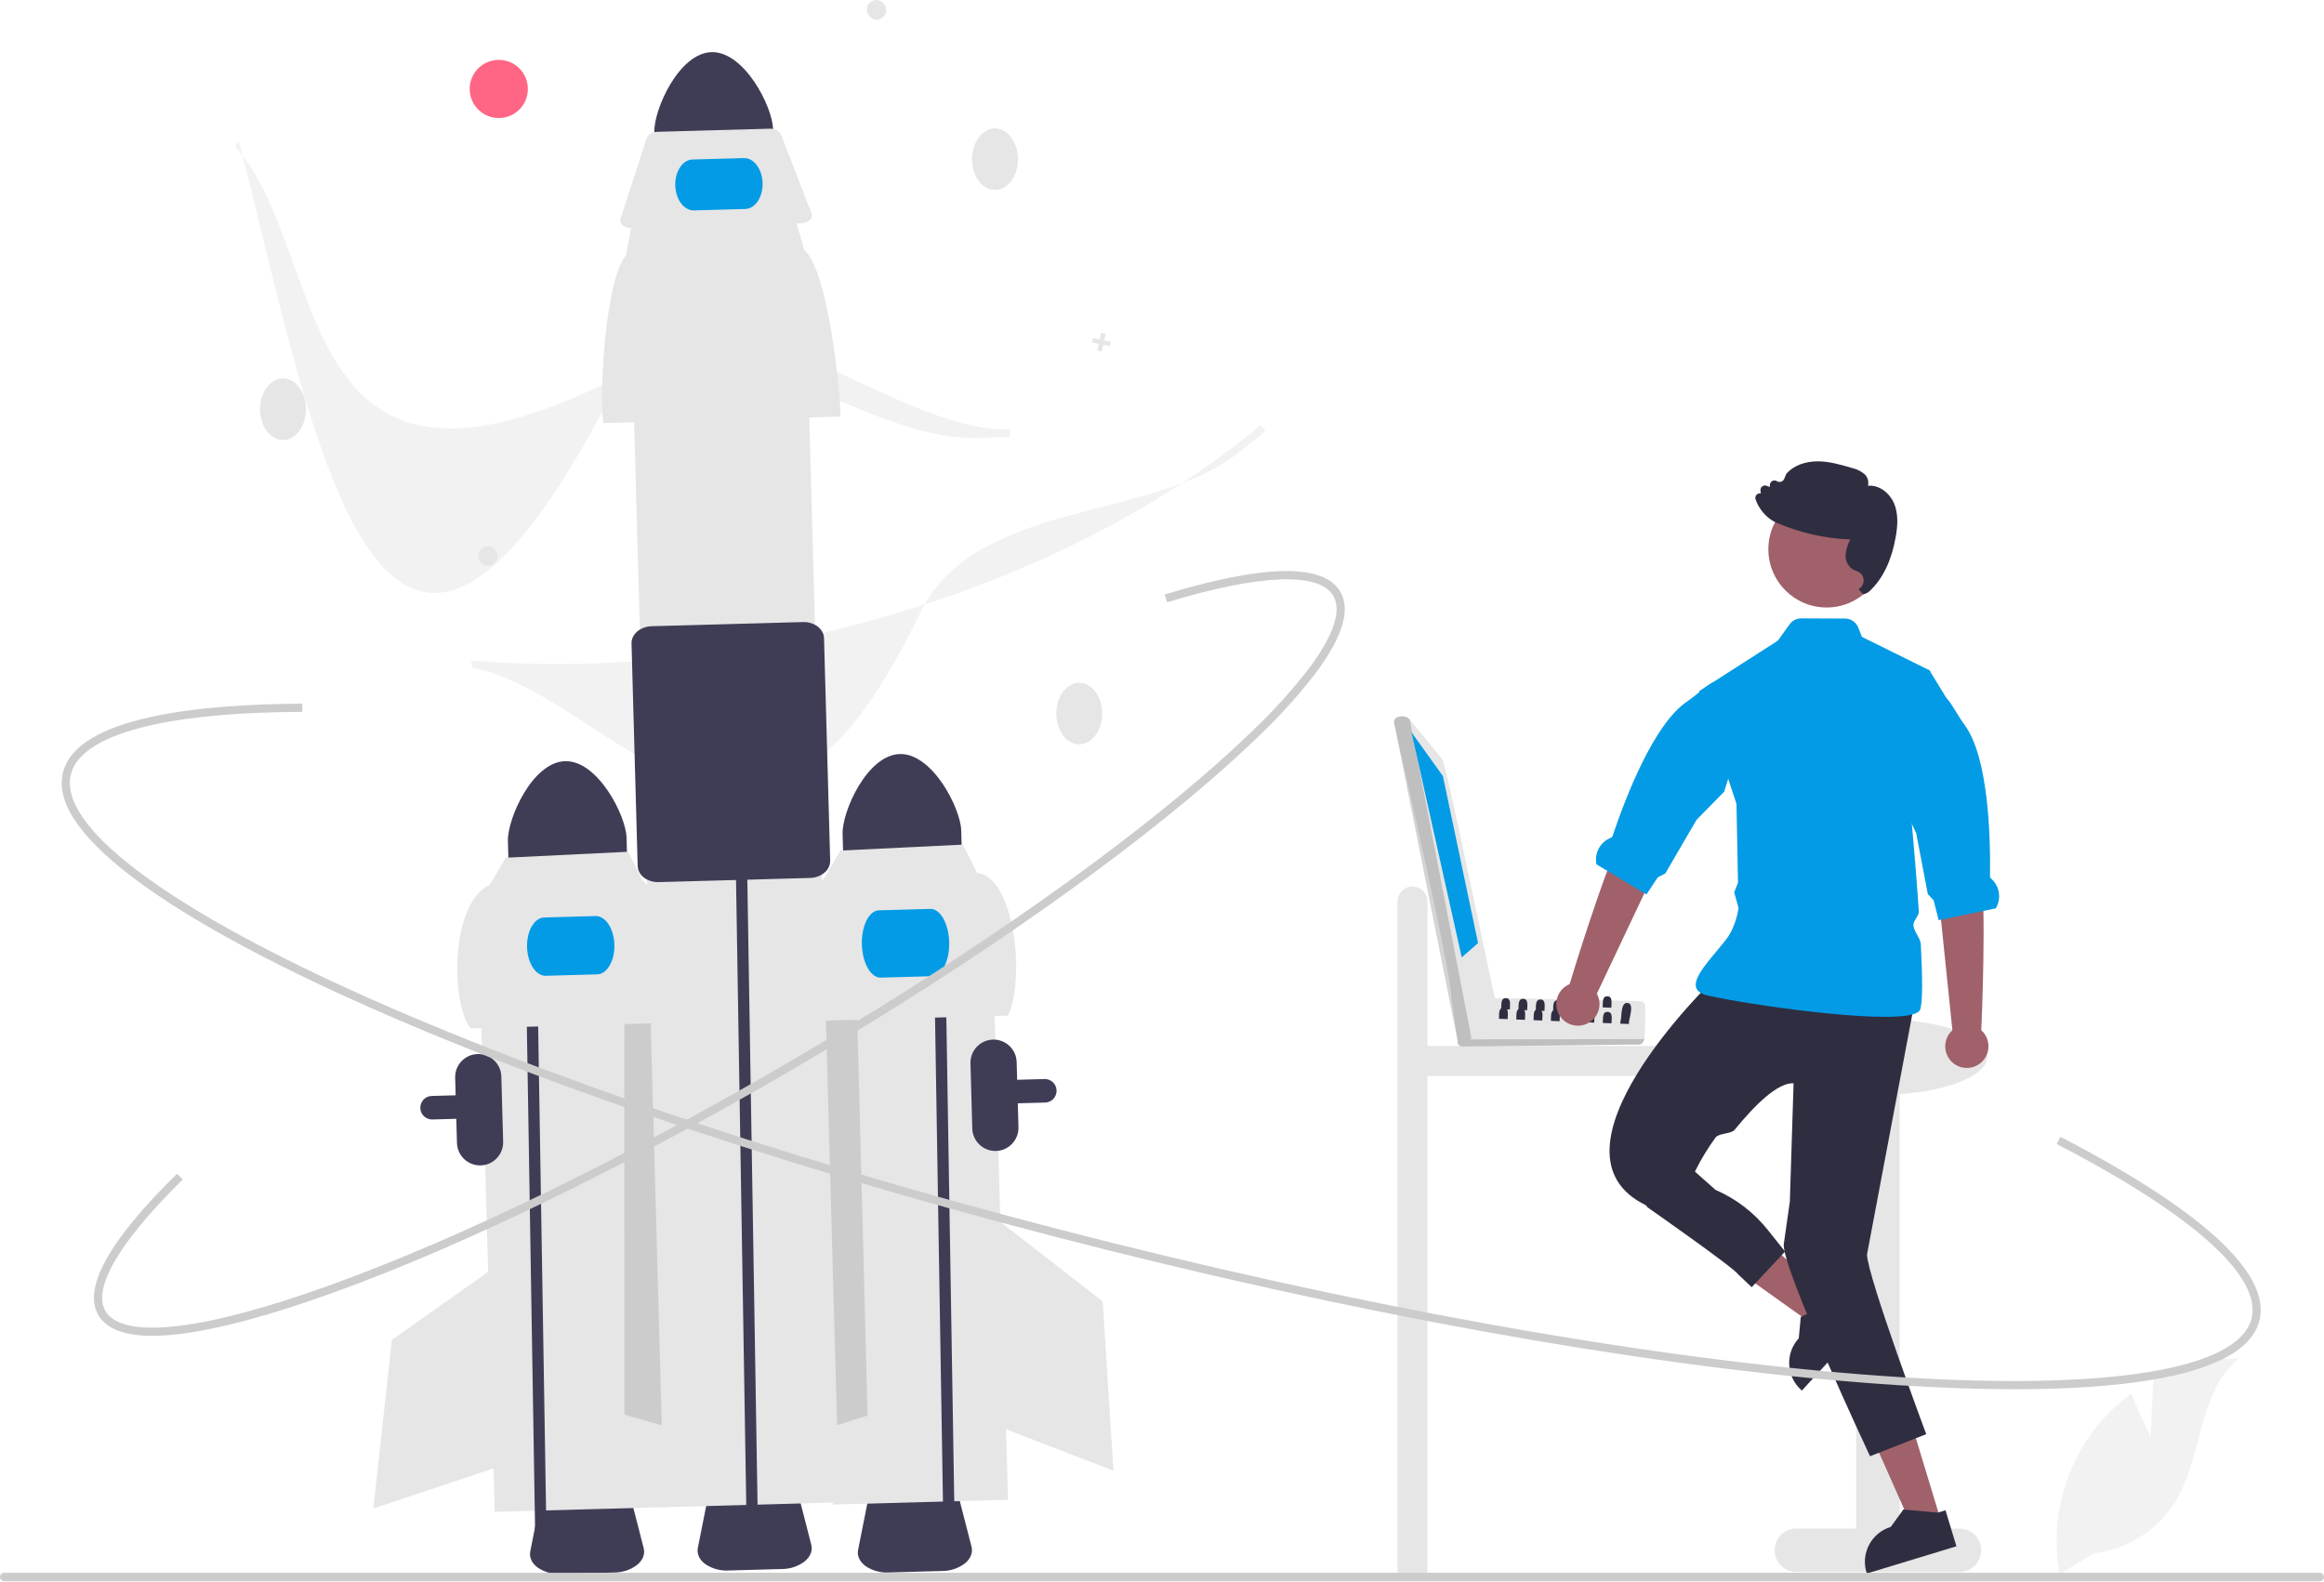
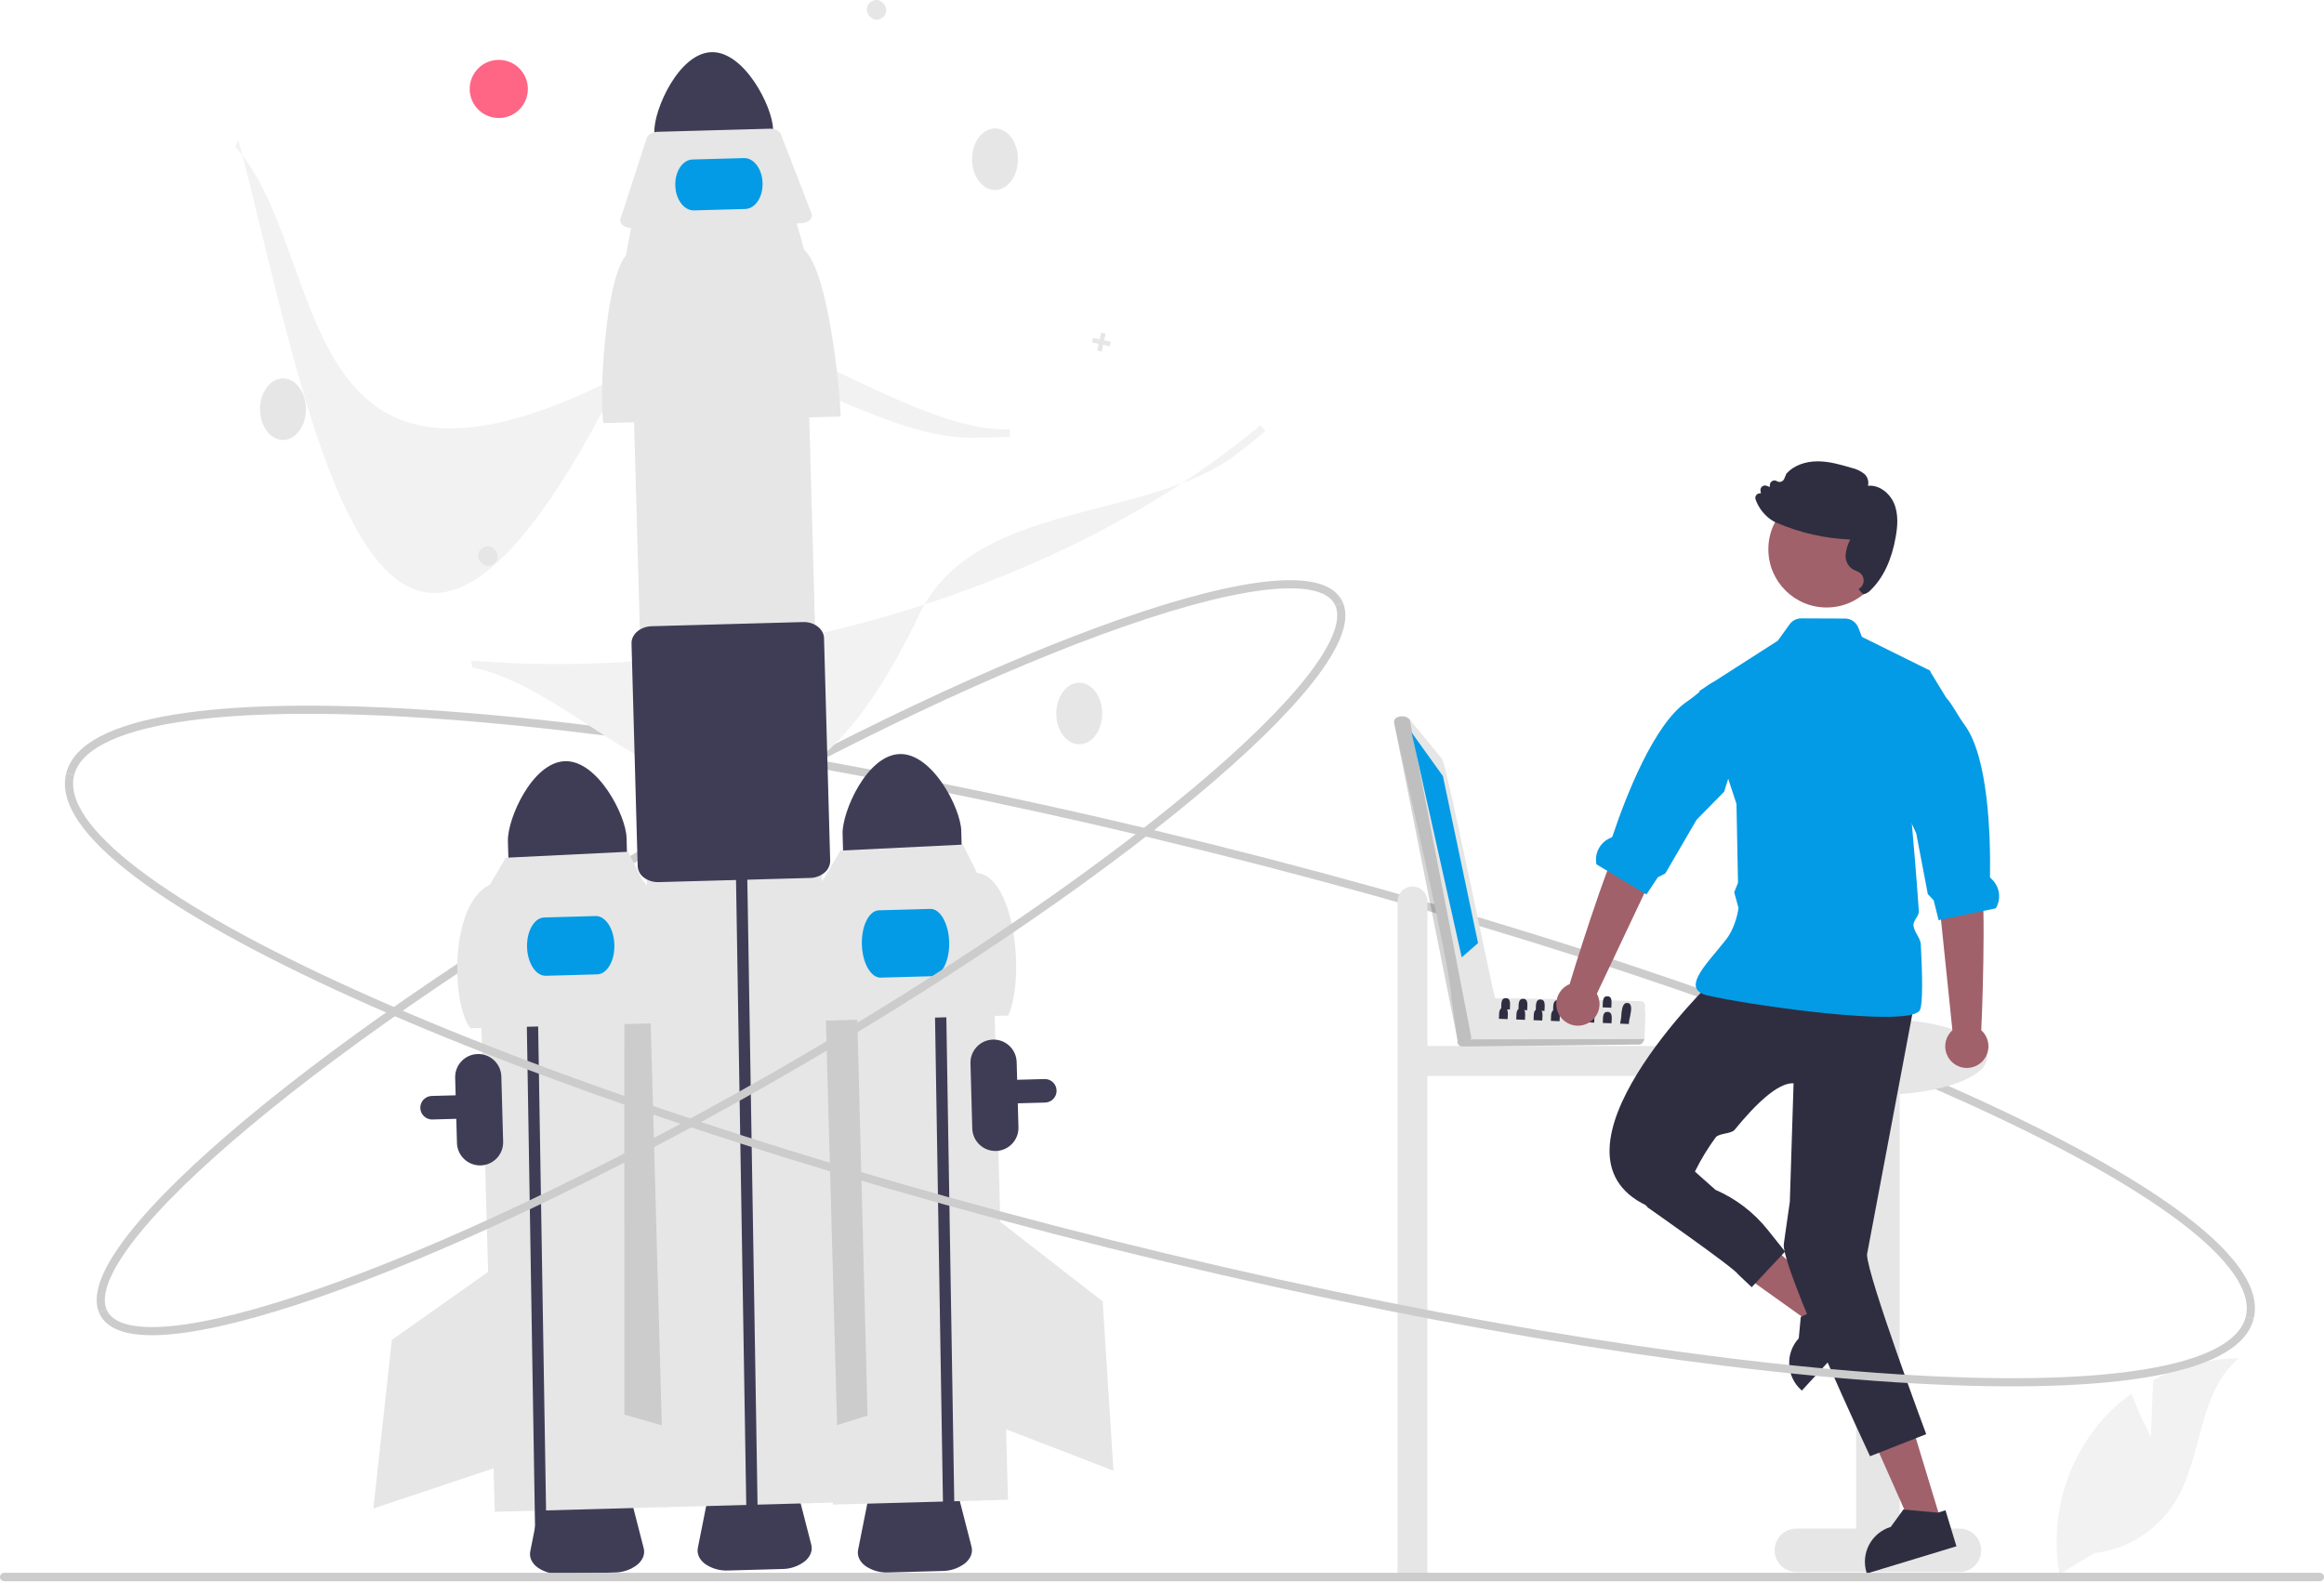
<svg xmlns="http://www.w3.org/2000/svg" data-name="Layer 1" width="855.157" height="581.907" viewBox="0 0 855.157 581.907">
+   <path d="M1005,662.5 A5.5,1 14 0,0 203,462.5" fill="none" pathLength="4" stroke="#ccc" stroke-width="3" transform="translate(-177.1854 -177.5591)">
+     <animate attributeName="stroke-dasharray" calcMode="spline" dur="3s" keySplines="0.42 0 0.58 1; 0.42 0 0.58 1" repeatCount="indefinite" values="0 1 2 5; 0 1 6 1; 0 5 2 1" />
+     <animate attributeName="stroke-dashoffset" dur="3s" repeatCount="indefinite" values="4; 0" />
+   </path>
+   <path d="M670,400 A5.5,1 -30 0,0 215,660" fill="none" pathLength="4" stroke="#ccc" stroke-width="3" transform="translate(-177.1854 -177.5591)">
+     <animate attributeName="stroke-dasharray" calcMode="spline" dur="2s" keySplines="0.42 0 0.58 1; 0.42 0 0.58 1" repeatCount="indefinite" values="0 1 2 5; 0 1 6 1; 0 5 2 1" />
+     <animate attributeName="stroke-dashoffset" dur="2s" repeatCount="indefinite" values="4; 0" />
+   </path>
  <path d="M696.927,503.797a5.5,5.5,0,0,1,5.5,5.5v53.206h105.5a5.5,5.5,0,0,1,0,11h-105.5v184h-11V509.297A5.5,5.5,0,0,1,696.927,503.797Z" transform="translate(-177.1854 -177.5591)" fill="#e6e6e6" />
  <path d="M403.333,756.253l-19.832.548a13.812,13.812,0,0,1-8.486-2.379c-2.154-1.602-3.142-3.768-2.708-5.943l3.903-19.613c.735-3.7,5.27-6.497,10.78-6.649l10.952-.302c5.51-.152,10.192,2.39,11.13,6.044l4.979,19.368c.552,2.148-.314,4.365-2.376,6.083A13.812,13.812,0,0,1,403.333,756.253Z" transform="translate(-177.1854 -177.5591)" fill="#3f3d56" />
  <path d="M523.963,755.693l-19.832.548a13.812,13.812,0,0,1-8.486-2.379c-2.154-1.602-3.142-3.768-2.708-5.943l3.903-19.613c.735-3.7,5.27-6.497,10.78-6.649l10.952-.302c5.51-.152,10.192,2.39,11.13,6.044l4.979,19.368c.552,2.148-.314,4.365-2.376,6.083A13.812,13.812,0,0,1,523.963,755.693Z" transform="translate(-177.1854 -177.5591)" fill="#3f3d56" />
  <path d="M334.467,589.188a4.331,4.331,0,0,1,1.595-8.308L561.53,574.655a4.33,4.33,0,0,1,4.449,4.208l0,0a4.336,4.336,0,0,1-4.209,4.448l-0-0-225.468,6.226A4.307,4.307,0,0,1,334.467,589.188Z" transform="translate(-177.1854 -177.5591)" fill="#3f3d56" />
  <rect x="356.219" y="515.396" width="64.474" height="217.68" transform="translate(-194.2683 -166.5985) rotate(-1.58175)" fill="#e6e6e6" />
  <polygon points="242.126 333.079 229.737 366.828 229.748 520.587 244.844 524.916 242.126 333.079" fill="#ccc" />
  <path d="M385.116,457.681c-12.057.342-21.257,21.209-21.036,29.352l.407,14.742,43.659-1.206-.407-14.742C407.511,477.685,397.174,457.357,385.116,457.681Z" transform="translate(-177.1854 -177.5591)" fill="#3f3d56" />
  <path d="M354.063,606.44a8.51,8.51,0,0,1-8.731-8.262l-.662-23.991a8.5,8.5,0,1,1,16.994-.469l.662,23.991A8.51,8.51,0,0,1,354.063,606.44Z" transform="translate(-177.1854 -177.5591)" fill="#3f3d56" />
  <polyline points="193.233 339.284 192.928 323.429 197.086 323.326 197.391 339.13 201.16 569.476 197.001 569.591" fill="#3f3d56" />
  <path d="M425.067,553.92l-74.739,2.064c-7.139-8.705-7.787-45.793,7.111-52.851l5.842-9.92,45.043-2.199,5.264,10.445C420.999,507.764,424.82,544.62,425.067,553.92Z" transform="translate(-177.1854 -177.5591)" fill="#e6e6e6" />
  <path d="M396.936,536.132l-18.9.522c-3.647.101-6.748-4.631-6.911-10.546s2.672-10.811,6.319-10.912l18.9-.522c3.647-.101,6.748,4.631,6.911,10.546S400.583,536.032,396.936,536.132Z" transform="translate(-177.1854 -177.5591)" fill="#039be5" />
  <polygon points="183.151 465.568 144.192 493.088 137.386 555.138 182.834 539.953 183.151 465.568" fill="#e6e6e6" />
  <rect x="480.63" y="512.731" width="64.474" height="217.68" transform="translate(-194.1474 -163.1654) rotate(-1.58175)" fill="#e6e6e6" />
  <polygon points="301.996 333.806 315.257 367.222 319.236 520.93 304.257 525.649 301.996 333.806" fill="#ccc" />
  <ellipse cx="397.132" cy="262.584" rx="8.447" ry="11.327" fill="#e6e6e6" />
  <path d="M508.269,455.051c-12.057.342-21.257,21.209-21.036,29.352l.407,14.742,43.659-1.206L530.892,483.197C530.663,475.054,520.326,454.727,508.269,455.051Z" transform="translate(-177.1854 -177.5591)" fill="#3f3d56" />
  <polyline points="343.567 344.247 343.262 328.392 347.42 328.288 347.725 344.093 351.494 574.439 347.335 574.554" fill="#3f3d56" />
  <path d="M548.219,551.29l-74.739,2.064c-1.303-7.877.383-44.633,7.111-52.851l5.842-9.92,45.043-2.199,5.264,10.445C550.039,499.912,554.691,536.032,548.219,551.29Z" transform="translate(-177.1854 -177.5591)" fill="#e6e6e6" />
  <path d="M520.18,536.813l-18.9.522c-3.647.101-6.768-5.374-6.957-12.202s2.626-12.466,6.273-12.567l18.9-.522c3.647-.101,6.768,5.374,6.957,12.202S523.827,536.712,520.18,536.813Z" transform="translate(-177.1854 -177.5591)" fill="#039be5" />
  <polygon points="368.086 449.662 405.749 478.93 409.715 541.227 365.009 523.983 368.086 449.662" fill="#e6e6e6" />
  <path d="M534.754,338.68c-40.413,0-86.857-44.846-127.949-23.539-124.415,64.514-107.289-43.44-143.032-83.589l1.173-2.354c27.059,103.218,51.543,267.692,142.399,83.205,22.759-46.214,97.455,25.22,141.423,23.113l.076,2.829Q541.88,338.681,534.754,338.68Z" transform="translate(-177.1854 -177.5591)" fill="#f2f2f2" />
  <path d="M631.751,345.026c-32.216,24.4-96.316,16.691-116.208,58.487-60.228,126.545-111.754,30.148-164.488,19.724l-.486-2.585c52.79,4.378,109.414-2.415,163.751-19.648,49.104-15.571,92.915-38.736,126.692-66.962l1.769,2.209Q637.432,340.725,631.751,345.026Z" transform="translate(-177.1854 -177.5591)" fill="#f2f2f2" />
  <ellipse cx="104.132" cy="150.584" rx="8.447" ry="11.327" fill="#e6e6e6" />
  <ellipse cx="366.132" cy="58.584" rx="8.447" ry="11.327" fill="#e6e6e6" />
  <path d="M358.656,385.188c-3.862,2.573-7.815-3.551-3.878-6.01C358.639,376.605,362.592,382.729,358.656,385.188Z" transform="translate(-177.1854 -177.5591)" fill="#e6e6e6" />
  <path d="M501.656,184.188c-3.862,2.573-7.815-3.551-3.878-6.01C501.639,175.605,505.592,181.729,501.656,184.188Z" transform="translate(-177.1854 -177.5591)" fill="#e6e6e6" />
  <polygon points="408.749 125.801 406.292 125.262 406.83 122.804 405.192 122.445 404.653 124.903 402.196 124.365 401.837 126.003 404.294 126.542 403.756 128.999 405.394 129.358 405.933 126.9 408.39 127.439 408.749 125.801" fill="#e6e6e6" />
  <circle cx="183.535" cy="32.737" r="10.702" fill="#ff6584" />
  <path d="M439.001,196.75c-12.057.342-21.257,21.209-21.036,29.352l.407,14.742,43.659-1.206-.407-14.742C461.396,216.753,451.059,196.426,439.001,196.75Z" transform="translate(-177.1854 -177.5591)" fill="#3f3d56" />
  <path d="M464.998,754.968l-19.832.548a13.812,13.812,0,0,1-8.486-2.379c-2.154-1.602-3.142-3.768-2.708-5.943l3.903-19.613c.736-3.7,5.27-6.497,10.78-6.649l10.952-.302c5.51-.152,10.192,2.39,11.13,6.044l4.979,19.368c.552,2.148-.314,4.365-2.376,6.083A13.812,13.812,0,0,1,464.998,754.968Z" transform="translate(-177.1854 -177.5591)" fill="#3f3d56" />
  <rect x="415.453" y="291.401" width="64.474" height="440.016" transform="translate(-191.1314 -165.0065) rotate(-1.58175)" fill="#e6e6e6" />
  <polyline points="270.868 325.949 270.563 310.094 274.721 309.991 275.026 325.795 278.795 556.141 274.636 556.256" fill="#3f3d56" />
  <path d="M486.531,330.851,399.205,333.262c-1.523-9.203.447-52.15,8.308-61.752l2.154-11.462,60.297-1.665,3.155,11.171C481.778,276.922,486.242,319.985,486.531,330.851Z" transform="translate(-177.1854 -177.5591)" fill="#e6e6e6" />
  <path d="M471.87,259.735l-62.223,1.718c-2.297.063-4.193-1.142-4.236-2.693a1.952,1.952,0,0,1,.097-.658l9.665-29.775c.414-1.275,2.061-2.211,3.984-2.264l41.264-1.139c1.923-.053,3.619.791,4.103,2.041l11.293,29.196c.578,1.493-.756,3.047-2.98,3.471A6.081,6.081,0,0,1,471.87,259.735Z" transform="translate(-177.1854 -177.5591)" fill="#e6e6e6" />
  <path d="M415.786,501.486a7.626,7.626,0,0,1-1.581-.915,5.604,5.604,0,0,1-2.379-4.321l-2.261-81.878c-.093-3.389,3.225-6.241,7.398-6.356l55.703-1.538c4.173-.116,7.643,2.549,7.737,5.938l2.261,81.878a5.603,5.603,0,0,1-2.137,4.446,8.506,8.506,0,0,1-5.261,1.91l-55.702,1.538A8.92,8.92,0,0,1,415.786,501.486Z" transform="translate(-177.1854 -177.5591)" fill="#3f3d56" />
  <path d="M451.438,254.466l-18.9.522c-3.647.101-6.731-4.02-6.874-9.184s2.709-9.449,6.356-9.55l18.9-.522c3.647-.101,6.731,4.02,6.874,9.184S455.085,254.365,451.438,254.466Z" transform="translate(-177.1854 -177.5591)" fill="#039be5" />
  <path d="M898.194,740.087h-22V580.21c18.402-1.32,32.233-6.955,32.233-13.707,0-7.732-18.132-14-40.5-14s-40.5,6.268-40.5,14c0,6.818,14.1,12.494,32.767,13.742V740.087h-22a8,8,0,0,0,0,16h60a8,8,0,0,0,0-16Z" transform="translate(-177.1854 -177.5591)" fill="#e6e6e6" />
  <polygon points="676.847 481.363 669.62 489.238 635.806 465.112 646.471 453.489 676.847 481.363" fill="#a0616a" />
  <path d="M835.554,679.707a13.322,13.322,0,0,0,4.336,9.307l.318.296,9.478-10.329,13.821-15.064-10.203-9.367-1.842,2.012-.192.207-9.182,4.343-1.946.925-.333.155-.732,7.865v.007A13.283,13.283,0,0,0,835.554,679.707Z" transform="translate(-177.1854 -177.5591)" fill="#2f2e41" />
  <polygon points="714.287 559.924 704.06 563.031 687.21 525.063 702.304 520.478 714.287 559.924" fill="#a0616a" />
  <path d="M863.987,756.202l.126.422,32.976-10.018-4.025-13.251-2.604.792-.274.081-12.26-1.125-.363-.03-4.639,6.4a13.413,13.413,0,0,0-8.938,16.728Z" transform="translate(-177.1854 -177.5591)" fill="#2f2e41" />
  <path id="ad16ec3e-8c70-4d69-a6df-f9bf45b483f6-45" data-name="Path 17" d="M807.142,538.687s-65.294,63.042-24.016,82.556h12.758a84.503,84.503,0,0,1,12.611-25.108c1.205-1.577,5.721-1.257,6.975-2.794,7.657-9.387,15.958-17.448,21.691-17.128l-1.372,43.558L833.571,635.308c-1.165,8.032,31.727,78.161,31.727,78.161L885.972,705.344s-21.54-57.762-21.792-66.089L881.442,547.693Z" transform="translate(-177.1854 -177.5591)" fill="#2f2e41" />
  <path d="M801.698,541.796a3.89,3.89,0,0,0,1.273,1.154,8.99,8.99,0,0,0,2.671.991c14.701,3.337,62.726,10.255,75.192,6.955,1.532-.4,2.53-.962,2.856-1.702,1.043-2.338.91-12.215.296-24.142-.111-2.234-2.575-4.654-2.723-6.992-.104-1.753,2.109-3.403,1.99-5.186-.814-12.06-1.864-24.349-2.567-32.118-.444-4.994-.747-8.116-.747-8.116l7.584-47.817-.355-.585-.4-.2-24.453-12.104-1.332-3.403a5.267,5.267,0,0,0-4.876-3.337l-16.107-.067a5.249,5.249,0,0,0-4.284,2.175l-4.365,6.045-28.855,18.497.111.34,13.54,41.203.067,3.211v.007l.503,25.821-1.398,3.5,1.576,5.741s-.725,6.711-4.609,11.697c-3.522,4.528-8.005,9.248-10.033,13.081v.007C801.128,538.571,800.751,540.405,801.698,541.796Z" transform="translate(-177.1854 -177.5591)" fill="#039be5" />
  <path id="ef5568b9-6037-4ec0-9cfc-fa22633e4b80-46" data-name="Path 18" d="M779.991,617.498l3.49,4.41s32.098,22.456,33.2,24.555l5.073,4.8,12.274-13.12-6.383-8a50.107,50.107,0,0,0-19.221-14.716h0l-9.782-8.679Z" transform="translate(-177.1854 -177.5591)" fill="#2f2e41" />
  <path d="M895.61,556.69l-5.845-56.578L888.222,476.827l16.36-2.958s-.648,16.65,1.495,26.044c2.115,9.27.281,55.535.15,56.773a7.96,7.96,0,1,1-10.617.005Z" transform="translate(-177.1854 -177.5591)" fill="#a0616a" />
  <path d="M876.128,471.006l4.558,9.751,1.591,3.396,4.284,22.433,2.138,2.271,1.842,7.332.866-.178,15.611-3.233,4.55-.94A8.65,8.65,0,0,0,909.999,501.015c-.311-.281-.57-.555-.562-.814.259-15.604-.695-44.096-9.315-55.823-2.738-3.722-4.38-7.428-6.77-10.018-.007-.007-.007-.015-.015-.015l-5.815-9.522-.355-.585-.4-.2Z" transform="translate(-177.1854 -177.5591)" fill="#039be5" />
  <circle id="af7fa85c-211d-4c02-a612-cf38cfa53f1c" data-name="Ellipse 5" cx="672.128" cy="202.131" r="21.431" fill="#a0616a" />
  <path d="M874.761,375.079c.628-3.601,1.117-8.27-.681-12.42-1.519-3.493-5.32-6.768-9.545-6.326a4.399,4.399,0,0,0-1.373-4.399,11.555,11.555,0,0,0-4.688-2.204c-3.971-1.167-8.084-2.377-12.332-2.4-4.767-.026-8.99,1.607-11.58,4.486l-.063.093-.776,1.854a1.868,1.868,0,0,1-1.149,1.057,1.836,1.836,0,0,1-1.553-.19,1.695,1.695,0,0,0-2.581,1.366l-.041.791-1.112-.443a1.69,1.69,0,0,0-2.299,1.851l.148.941a1.811,1.811,0,0,0-1.38.311,1.655,1.655,0,0,0-.589,1.86,15.398,15.398,0,0,0,4.284,6.4,12.802,12.802,0,0,0,2.908,1.977q.329.166.685.315a76.252,76.252,0,0,0,26.963,6.108,15.654,15.654,0,0,0-1.674,5.372,5.875,5.875,0,0,0,2.514,5.541,7.399,7.399,0,0,0,1.204.552,7.941,7.941,0,0,1,1.155.534,3.598,3.598,0,0,1-.148,6.243s1.595,1.947,1.85,1.914a4.982,4.982,0,0,0,2.625-1.553C870.173,390.202,873.278,383.602,874.761,375.079Z" transform="translate(-177.1854 -177.5591)" fill="#2f2e41" />
  <path d="M968.583,706.352l.931-20.943a67.64,67.64,0,0,1,31.55-7.986c-15.153,12.389-13.259,36.269-23.532,52.929a40.686,40.686,0,0,1-29.835,18.801l-12.68,7.764a68.176,68.176,0,0,1,14.37-55.246A65.854,65.854,0,0,1,961.489,690.425C964.526,698.433,968.583,706.352,968.583,706.352Z" transform="translate(-177.1854 -177.5591)" fill="#f2f2f2" />
  <path d="M1032.342,757.913a1.549,1.549,0,0,1-1.553,1.553H178.739a1.553,1.553,0,0,1,0-3.106h852.05A1.549,1.549,0,0,1,1032.342,757.913Z" transform="translate(-177.1854 -177.5591)" fill="#ccc" />
  <path d="M543.683,601.125a8.51,8.51,0,0,1-8.731-8.262l-.662-23.991a8.5,8.5,0,0,1,16.994-.469l.662,23.991A8.51,8.51,0,0,1,543.683,601.125Z" transform="translate(-177.1854 -177.5591)" fill="#3f3d56" />
-   <path d="M918.54,688.807q-19.368,0-42.457-1.464c-79.614-5.056-182.738-22.633-290.376-49.492-107.638-26.859-206.93-59.794-279.585-92.734-35.393-16.047-62.556-31.236-80.735-45.147-19.247-14.727-27.666-27.564-25.024-38.153,5.148-20.629,50.731-25.142,88.064-25.295l.013,3c-51.268.21-81.514,8.387-85.166,23.022-4.652,18.64,33.287,47.741,104.087,79.841,72.496,32.868,171.605,65.739,279.073,92.557,107.467,26.816,210.401,44.363,289.84,49.408,77.579,4.928,124.743-2.938,129.395-21.578,3.862-15.477-21.598-38.275-71.689-64.198l1.379-2.664c36.397,18.836,78.646,45.852,73.222,67.589-2.643,10.589-16.105,17.965-40.015,21.923C954.935,687.676,938.194,688.807,918.54,688.807Z" transform="translate(-177.1854 -177.5591)" fill="#ccc" />
-   <path d="M233.244,669.154c-10.246,0-16.907-2.546-19.855-7.607-5.814-9.98,3.923-27.493,28.941-52.051l2.102,2.141c-23.239,22.812-33.343,40.001-28.451,48.4,3.096,5.312,12.309,7.217,26.648,5.504,14.235-1.699,33.101-6.765,56.072-15.055,47.291-17.067,106.623-45.856,167.065-81.064,60.44-35.207,114.75-72.616,152.927-105.335,7.333-6.286,13.987-12.333,19.779-17.971a196.96,196.96,0,0,0,20.976-23.377c8.563-11.627,11.453-20.581,8.358-25.895-5.17-8.875-26.888-8.04-61.156,2.353l-.87-2.871c36.766-11.149,58.507-11.483,64.619-.992,3.797,6.519.926,16.337-8.534,29.184a199.923,199.923,0,0,1-21.299,23.748c-5.837,5.683-12.539,11.772-19.92,18.1-38.31,32.833-92.777,70.354-153.369,105.649-60.594,35.297-120.1,64.168-167.556,81.295-23.185,8.367-42.273,13.485-56.735,15.211A82.698,82.698,0,0,1,233.244,669.154Z" transform="translate(-177.1854 -177.5591)" fill="#ccc" />
  <path d="M780.787,545.982c-7.414-.148-47.24-1.291-53.771-1.01-.369-1.293-12.75,14.573-13.051,14.671a1.808,1.808,0,0,0,.605,2.908c.728.442,64.932-.746,65.71-.591a1.786,1.786,0,0,0,1.594-1.038l.429-.961c.045-1.644.583-10.048.1-11.485A1.778,1.778,0,0,0,780.787,545.982Z" transform="translate(-177.1854 -177.5591)" fill="#e6e6e6" />
  <path d="M782.303,559.959c-.377.905-.859,2.043-2.023,2.001l-65.032.73a1.794,1.794,0,0,1-1.565-2.633Z" transform="translate(-177.1854 -177.5591)" opacity="0.17" style="isolation:isolate" />
  <path d="M727.32,544.777c-.7-1.211-18.086-87.238-19.537-87.958l-11.87-14.521-1.061-.798c-1.475-.81-5.014-.262-4.696,1.991h0c2.789,13.37,20.726,89.518,21.119,101.39l2.159,15.124a1.863,1.863,0,0,0,2.3,1.53,3.583,3.583,0,0,0,2.877-2.079C718.773,558.923,728.133,545.087,727.32,544.777Z" transform="translate(-177.1854 -177.5591)" fill="#e6e6e6" />
  <path d="M695.91,442.299l22.703,117.161c-.759,1.922-4.312,3.268-5.139.747-.014-.003-23.291-116.644-23.315-116.713C689.911,440.687,694.55,440.598,695.91,442.299Z" transform="translate(-177.1854 -177.5591)" opacity="0.17" style="isolation:isolate" />
  <polygon points="519.409 269.531 530.939 285.603 543.881 347.068 537.865 352.316 519.409 269.531" fill="#039be5" />
  <path d="M773.344,554.269l3.19.13a12.539,12.539,0,0,1,.46-2.76c.48-2.28.91-4.99-1.08-4.98-1.35-.13-1.81,1.58-2.05,3.44A26.318,26.318,0,0,1,773.344,554.269Z" transform="translate(-177.1854 -177.5591)" fill="#2f2e41" />
  <path d="M755.044,549.979l2.15.08,1.04.04c-.02-1.14.51-3.49-.78-4.07a1.6,1.6,0,0,0-.65-.13c-1.21-.07-1.57.85-1.68,1.91-.07.64-.04,1.32-.06,1.85C755.064,549.769,755.054,549.879,755.044,549.979Z" transform="translate(-177.1854 -177.5591)" fill="#2f2e41" />
  <path d="M748.674,549.719l2.16.09,1.03.04c-.02-1.31.67-4.17-1.43-4.21-1.94-.11-1.69,2.36-1.74,3.76C748.694,549.509,748.684,549.619,748.674,549.719Z" transform="translate(-177.1854 -177.5591)" fill="#2f2e41" />
  <path d="M742.304,549.469l2.15.08,1.04.04c-.02-1.3.67-4.16-1.43-4.2-1.94-.12-1.69,2.35-1.74,3.76C742.324,549.259,742.314,549.369,742.304,549.469Z" transform="translate(-177.1854 -177.5591)" fill="#2f2e41" />
  <path d="M735.934,549.209l2.16.09,1.03.04c-.02-1.31.67-4.16-1.43-4.21-1.94-.11-1.69,2.36-1.74,3.76C735.954,548.999,735.944,549.109,735.934,549.209Z" transform="translate(-177.1854 -177.5591)" fill="#2f2e41" />
  <path d="M729.564,548.959l2.15.08,1.04.04c-.02-1.2.56-3.71-.98-4.14h-.01a1.464,1.464,0,0,0-.44-.06,1.506,1.506,0,0,0-.54.05h-.01c-1.34.35-1.15,2.45-1.19,3.71C729.584,548.749,729.574,548.859,729.564,548.959Z" transform="translate(-177.1854 -177.5591)" fill="#2f2e41" />
  <path d="M766.914,548.279l3.19.13c0-.12,0-.25.01-.4a13.33,13.33,0,0,0,.04-2.29c-.11-.84-.47-1.5-1.48-1.52-1.03-.06-1.44.6-1.6,1.45a3.116,3.116,0,0,0-.08.44v.01C766.914,546.879,766.964,547.719,766.914,548.279Z" transform="translate(-177.1854 -177.5591)" fill="#2f2e41" />
  <path d="M760.544,548.019l3.19.13a23.28,23.28,0,0,0,.06-2.58c-.09-.88-.44-1.6-1.49-1.62-1.06-.07-1.47.65-1.63,1.54C760.524,546.349,760.604,547.379,760.544,548.019Z" transform="translate(-177.1854 -177.5591)" fill="#2f2e41" />
  <path d="M754.174,547.769l.95.04,2.24.09c-.01-.48.08-1.18.09-1.87a4.233,4.233,0,0,0-.02-.62c-.08-.93-.41-1.7-1.5-1.72-1.11-.06-1.5.71-1.64,1.65C754.154,546.179,754.234,547.149,754.174,547.769Z" transform="translate(-177.1854 -177.5591)" fill="#2f2e41" />
  <path d="M766.974,554.019l3.19.12c-.01-1.3.67-4.16-1.43-4.2C766.634,549.809,767.094,552.709,766.974,554.019Z" transform="translate(-177.1854 -177.5591)" fill="#2f2e41" />
  <path d="M760.604,553.759l3.19.13c-.01-1.31.67-4.17-1.43-4.21C760.264,549.559,760.724,552.459,760.604,553.759Z" transform="translate(-177.1854 -177.5591)" fill="#2f2e41" />
  <path d="M754.234,553.509l3.19.12c-.01-.93.34-2.65-.23-3.57a1.32,1.32,0,0,0-1.2-.63,1.406,1.406,0,0,0-.93.23C754.044,550.329,754.334,552.449,754.234,553.509Z" transform="translate(-177.1854 -177.5591)" fill="#2f2e41" />
  <path d="M747.864,553.249l3.19.13c-.01-.93.33-2.64-.22-3.57a1.323,1.323,0,0,0-1.21-.64,1.389,1.389,0,0,0-.93.23C747.674,550.089,747.964,552.199,747.864,553.249Z" transform="translate(-177.1854 -177.5591)" fill="#2f2e41" />
  <path d="M741.494,552.999l3.19.12c-.01-.93.34-2.65-.23-3.57a1.319,1.319,0,0,0-1.2-.63,1.405,1.405,0,0,0-.93.23C741.304,549.819,741.594,551.939,741.494,552.999Z" transform="translate(-177.1854 -177.5591)" fill="#2f2e41" />
  <path d="M735.124,552.739l3.19.13c-.01-.93.33-2.64-.22-3.57a1.312,1.312,0,0,0-1.21-.64,1.389,1.389,0,0,0-.93.23C734.934,549.579,735.224,551.689,735.124,552.739Z" transform="translate(-177.1854 -177.5591)" fill="#2f2e41" />
  <path d="M728.754,552.489l3.19.12c-.01-.93.33-2.64-.23-3.57a1.308,1.308,0,0,0-1.2-.63,1.405,1.405,0,0,0-.93.23C728.564,549.319,728.854,551.429,728.754,552.489Z" transform="translate(-177.1854 -177.5591)" fill="#2f2e41" />
  <path d="M764.78,543.245l24.313-51.421L798.286,470.375l-14.448-8.227s-4.921,15.919-10.064,24.067c-5.075,8.04-18.718,52.287-19.006,53.497a7.96,7.96,0,1,0,10.012,3.533Z" transform="translate(-177.1854 -177.5591)" fill="#a0616a" />
  <path d="M764.632,495.638l18.388,11.093,4.17-6.303,2.777-1.433,11.494-19.737,10.162-10.354,13.427-42.919-17.47,2.621-.023.007c-3.112,1.651-5.896,4.602-9.713,7.203-12.026,8.196-22.395,34.752-27.335,49.559-.081.243-.414.412-.8.578a8.653,8.653,0,0,0-5.077,9.685Z" transform="translate(-177.1854 -177.5591)" fill="#039be5" />
+   <path d="M203,462.5 A5.5,1 14 0,0 1005,662.5" fill="none" pathLength="4" stroke="#ccc" stroke-dashoffset="4" stroke-width="3" transform="translate(-177.1854 -177.5591)">
+     <animate attributeName="stroke-dasharray" calcMode="spline" dur="3s" keySplines="0.42 0 0.58 1; 0.42 0 0.58 1" repeatCount="indefinite" values="0 1 2 5; 0 1 6 1; 0 5 2 1" />
+     <animate attributeName="stroke-dashoffset" dur="3s" repeatCount="indefinite" values="8; 4" />
+   </path>
+   <path d="M215,660 A5.5,1 -30 0,0 670,400" fill="none" pathLength="4" stroke="#ccc" stroke-dashoffset="4" stroke-width="3" transform="translate(-177.1854 -177.5591)">
+     <animate attributeName="stroke-dasharray" calcMode="spline" dur="2s" keySplines="0.42 0 0.58 1; 0.42 0 0.58 1" repeatCount="indefinite" values="0 1 2 5; 0 1 6 1; 0 5 2 1" />
+     <animate attributeName="stroke-dashoffset" dur="2s" repeatCount="indefinite" values="8; 4" />
+   </path>
</svg>
